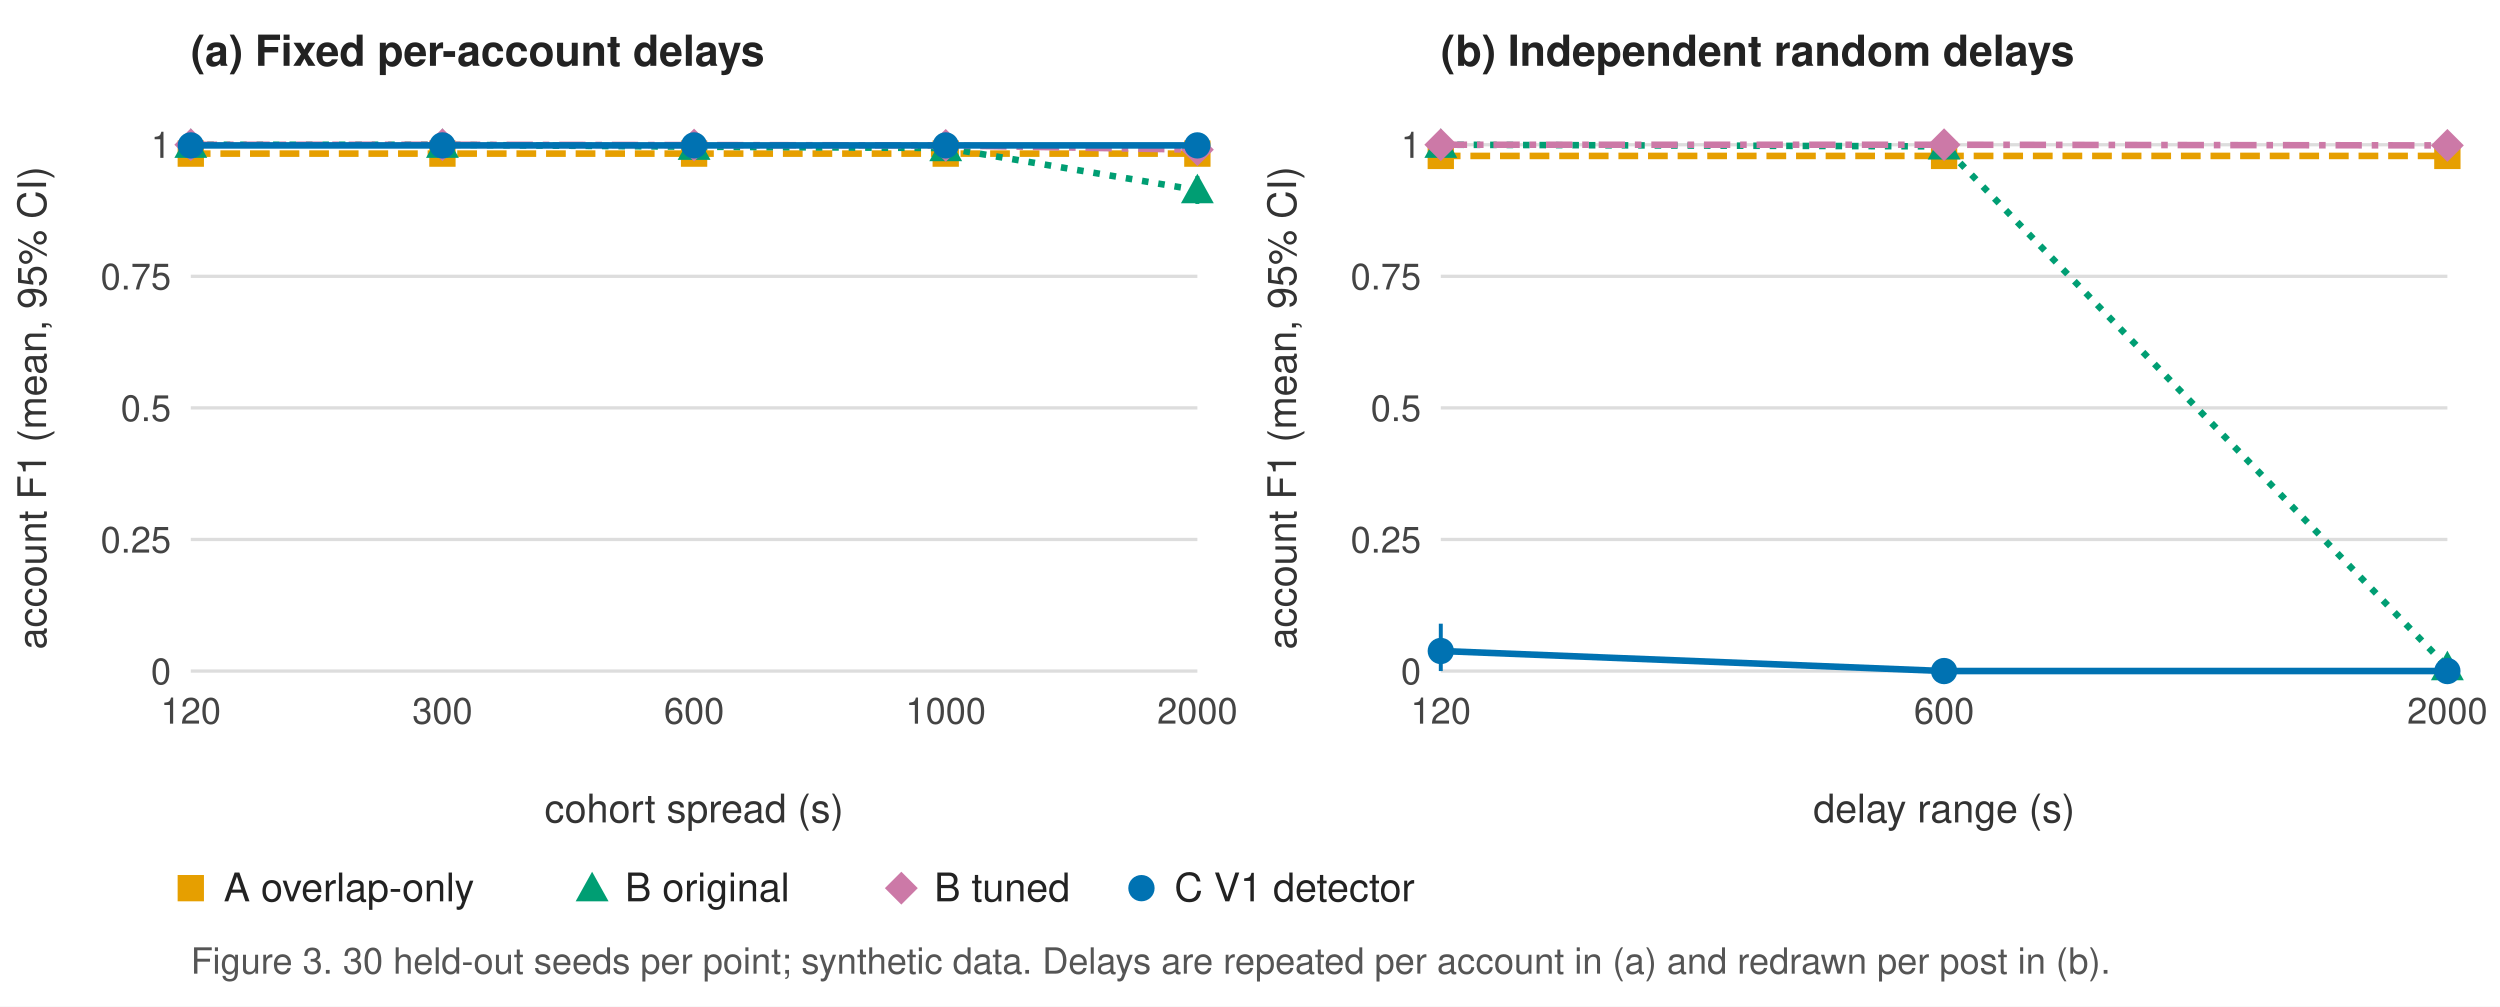
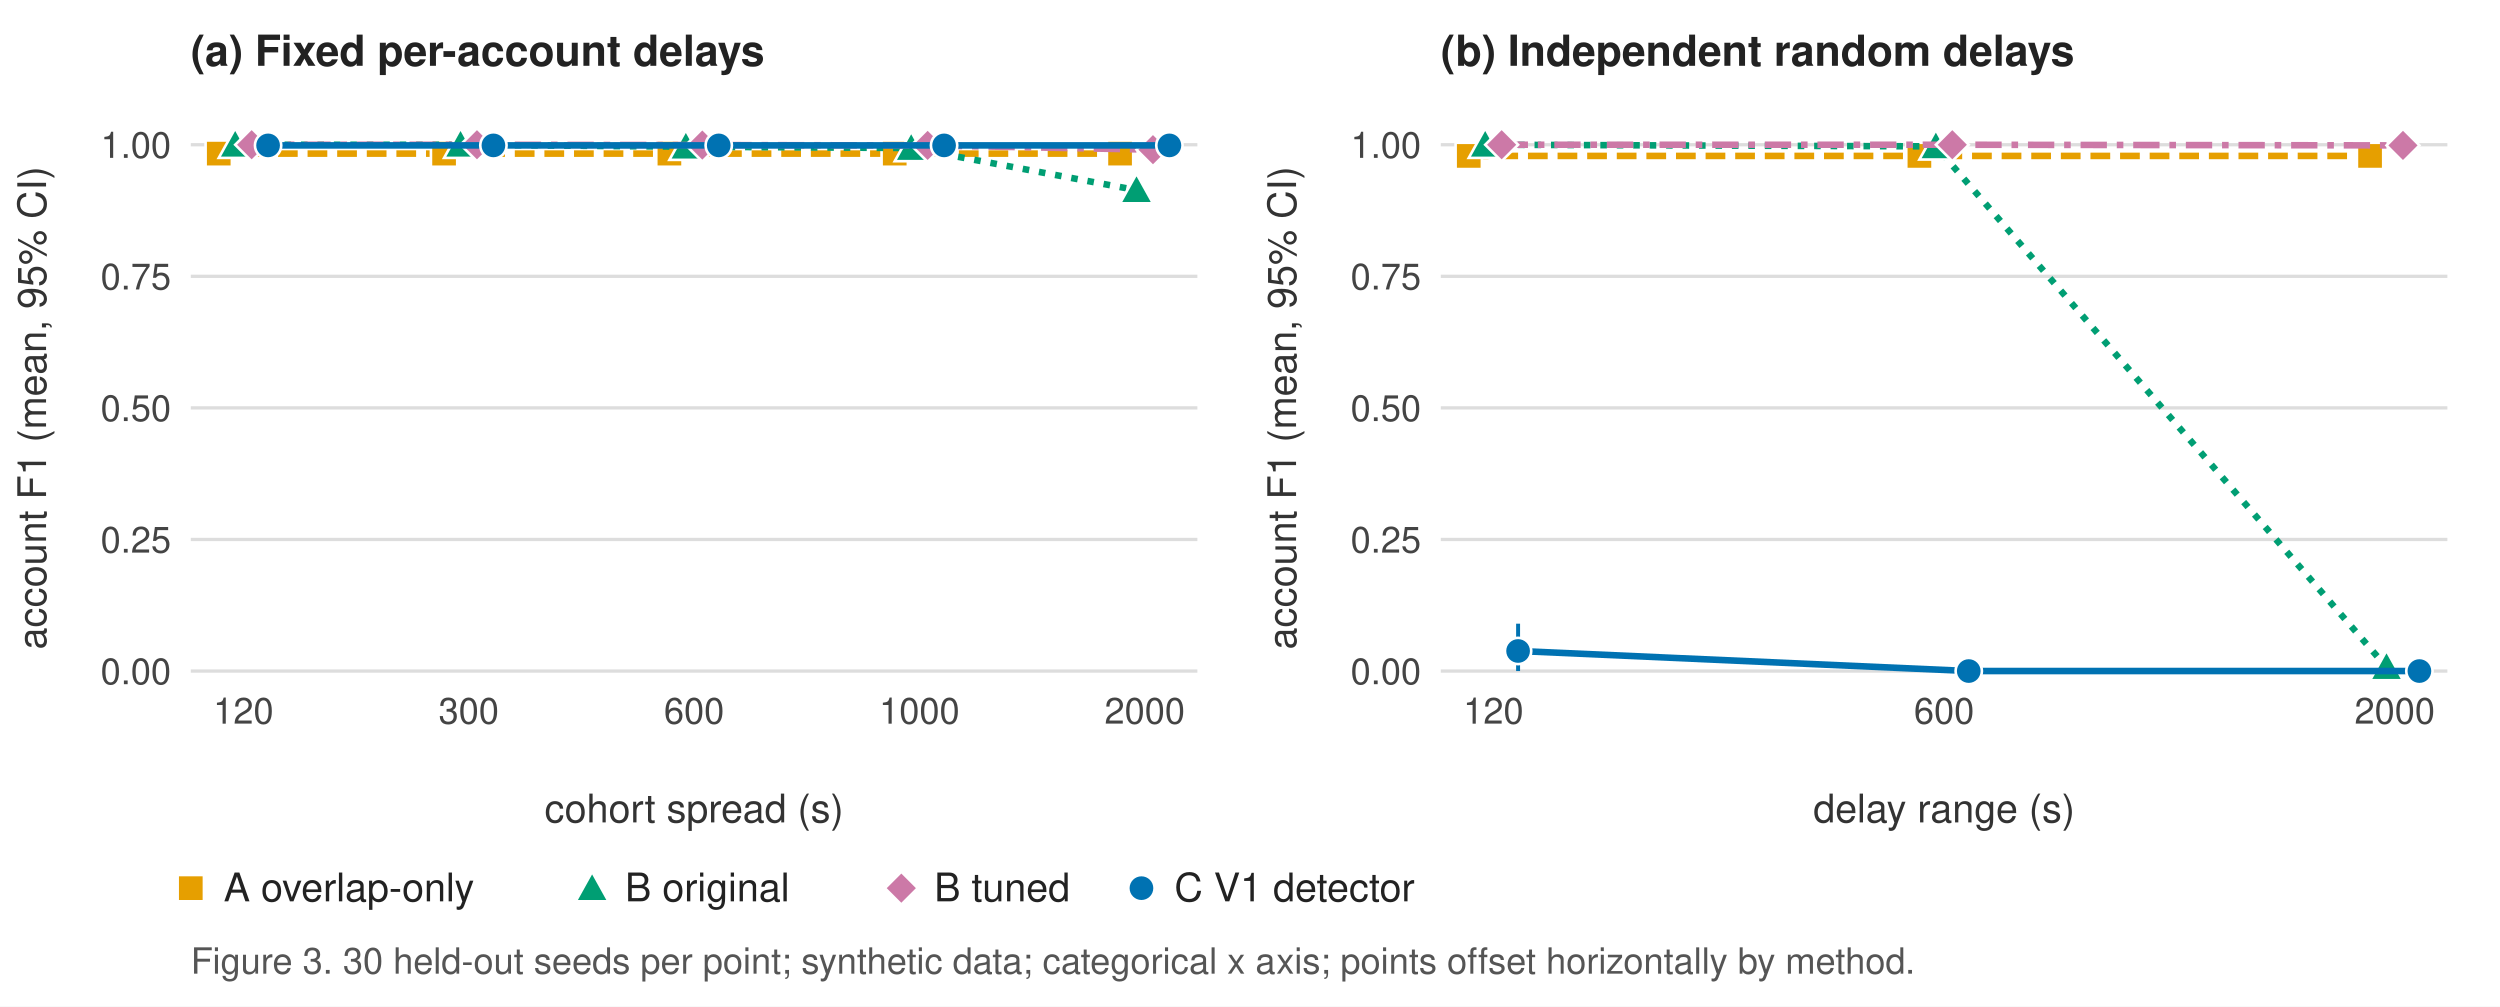
<svg xmlns="http://www.w3.org/2000/svg" viewBox="0 0 760 306" width="760" height="306" font-family="Helvetica, Arial, sans-serif">
  <style>.title{font-size:13px;font-weight:bold;fill:#222}.axis{font-size:12px;fill:#333}.tick{font-size:11px;fill:#444}.grid{stroke:#ddd;stroke-width:1}.leg{font-size:12px;fill:#222}.cap{font-size:11px;fill:#555}</style>
  <rect width="760" height="306" fill="#ffffff" />
  <text x="58" y="20" class="title">(a) Fixed per-account delays</text>
  <line x1="58" x2="364" y1="204.0" y2="204.0" class="grid" />
-   <text x="52" y="208.0" class="tick" text-anchor="end">0</text>
+   <text x="52" y="208.0" class="tick" text-anchor="end">0.00</text>
  <line x1="58" x2="364" y1="164.0" y2="164.0" class="grid" />
  <text x="52" y="168.0" class="tick" text-anchor="end">0.25</text>
  <line x1="58" x2="364" y1="124.0" y2="124.0" class="grid" />
-   <text x="52" y="128.0" class="tick" text-anchor="end">0.5</text>
+   <text x="52" y="128.0" class="tick" text-anchor="end">0.50</text>
  <line x1="58" x2="364" y1="84.0" y2="84.0" class="grid" />
  <text x="52" y="88.0" class="tick" text-anchor="end">0.75</text>
  <line x1="58" x2="364" y1="44.0" y2="44.0" class="grid" />
-   <text x="52" y="48.0" class="tick" text-anchor="end">1</text>
-   <text x="58.0" y="220" class="tick" text-anchor="middle">120</text>
-   <text x="134.5" y="220" class="tick" text-anchor="middle">300</text>
+   <text x="52" y="48.0" class="tick" text-anchor="end">1.00</text>
+   <text x="74.0" y="220" class="tick" text-anchor="middle">120</text>
+   <text x="142.5" y="220" class="tick" text-anchor="middle">300</text>
  <text x="211.0" y="220" class="tick" text-anchor="middle">600</text>
-   <text x="287.5" y="220" class="tick" text-anchor="middle">1000</text>
-   <text x="364.0" y="220" class="tick" text-anchor="middle">2000</text>
+   <text x="279.5" y="220" class="tick" text-anchor="middle">1000</text>
+   <text x="348.0" y="220" class="tick" text-anchor="middle">2000</text>
  <text x="211" y="250" class="axis" text-anchor="middle">cohort spread (s)</text>
  <text transform="translate(14,124) rotate(-90)" class="axis" text-anchor="middle">account F1 (mean, 95% CI)</text>
-   <path d="M58.0,46.7 L134.5,46.7 L211.0,46.7 L287.5,46.7 L364.0,46.7" fill="none" stroke="#E69F00" stroke-width="2" stroke-dasharray="6 3" />
-   <line x1="58.0" x2="58.0" y1="47.5" y2="46.0" stroke="#E69F00" stroke-width="1.2" />
-   <rect x="54.0" y="42.7" width="8" height="8" fill="#E69F00" />
-   <line x1="134.5" x2="134.5" y1="47.5" y2="46.0" stroke="#E69F00" stroke-width="1.2" />
-   <rect x="130.5" y="42.7" width="8" height="8" fill="#E69F00" />
-   <line x1="211.0" x2="211.0" y1="47.5" y2="46.0" stroke="#E69F00" stroke-width="1.2" />
-   <rect x="207.0" y="42.7" width="8" height="8" fill="#E69F00" />
-   <line x1="287.5" x2="287.5" y1="47.5" y2="46.0" stroke="#E69F00" stroke-width="1.2" />
-   <rect x="283.5" y="42.7" width="8" height="8" fill="#E69F00" />
-   <line x1="364.0" x2="364.0" y1="47.5" y2="46.0" stroke="#E69F00" stroke-width="1.2" />
-   <rect x="360.0" y="42.7" width="8" height="8" fill="#E69F00" />
-   <path d="M58.0,44.0 L134.5,44.0 L211.0,44.6 L287.5,45.0 L364.0,57.8" fill="none" stroke="#009E73" stroke-width="2" stroke-dasharray="2 3" />
-   <line x1="58.0" x2="58.0" y1="44.0" y2="44.0" stroke="#009E73" stroke-width="1.2" />
-   <polygon points="58.0,39.0 53.0,48.0 63.0,48.0" fill="#009E73" />
-   <line x1="134.5" x2="134.5" y1="44.0" y2="44.0" stroke="#009E73" stroke-width="1.2" />
-   <polygon points="134.5,39.0 129.5,48.0 139.5,48.0" fill="#009E73" />
-   <line x1="211.0" x2="211.0" y1="45.3" y2="44.0" stroke="#009E73" stroke-width="1.2" />
-   <polygon points="211.0,39.6 206.0,48.6 216.0,48.6" fill="#009E73" />
-   <line x1="287.5" x2="287.5" y1="45.9" y2="44.2" stroke="#009E73" stroke-width="1.2" />
-   <polygon points="287.5,40.0 282.5,49.0 292.5,49.0" fill="#009E73" />
-   <line x1="364.0" x2="364.0" y1="62.0" y2="53.5" stroke="#009E73" stroke-width="1.2" />
-   <polygon points="364.0,52.8 359.0,61.8 369.0,61.8" fill="#009E73" />
-   <path d="M58.0,44.0 L134.5,44.0 L211.0,44.1 L287.5,44.2 L364.0,45.5" fill="none" stroke="#CC79A7" stroke-width="2" stroke-dasharray="8 3 2 3" />
-   <line x1="58.0" x2="58.0" y1="44.0" y2="44.0" stroke="#CC79A7" stroke-width="1.2" />
-   <polygon points="58.0,39.0 63.0,44.0 58.0,49.0 53.0,44.0" fill="#CC79A7" />
-   <line x1="134.5" x2="134.5" y1="44.0" y2="44.0" stroke="#CC79A7" stroke-width="1.2" />
-   <polygon points="134.5,39.0 139.5,44.0 134.5,49.0 129.5,44.0" fill="#CC79A7" />
-   <line x1="211.0" x2="211.0" y1="44.2" y2="44.0" stroke="#CC79A7" stroke-width="1.2" />
-   <polygon points="211.0,39.1 216.0,44.1 211.0,49.1 206.0,44.1" fill="#CC79A7" />
-   <line x1="287.5" x2="287.5" y1="44.4" y2="44.0" stroke="#CC79A7" stroke-width="1.2" />
-   <polygon points="287.5,39.2 292.5,44.2 287.5,49.2 282.5,44.2" fill="#CC79A7" />
-   <line x1="364.0" x2="364.0" y1="47.7" y2="44.0" stroke="#CC79A7" stroke-width="1.2" />
-   <polygon points="364.0,40.5 369.0,45.5 364.0,50.5 359.0,45.5" fill="#CC79A7" />
-   <path d="M58.0,44.2 L134.5,44.2 L211.0,44.2 L287.5,44.2 L364.0,44.2" fill="none" stroke="#0072B2" stroke-width="2" />
-   <line x1="58.0" x2="58.0" y1="44.4" y2="44.0" stroke="#0072B2" stroke-width="1.2" />
-   <circle cx="58.0" cy="44.2" r="4" fill="#0072B2" />
-   <line x1="134.5" x2="134.5" y1="44.4" y2="44.0" stroke="#0072B2" stroke-width="1.2" />
-   <circle cx="134.5" cy="44.2" r="4" fill="#0072B2" />
-   <line x1="211.0" x2="211.0" y1="44.4" y2="44.0" stroke="#0072B2" stroke-width="1.2" />
-   <circle cx="211.0" cy="44.2" r="4" fill="#0072B2" />
-   <line x1="287.5" x2="287.5" y1="44.4" y2="44.0" stroke="#0072B2" stroke-width="1.2" />
-   <circle cx="287.5" cy="44.2" r="4" fill="#0072B2" />
-   <line x1="364.0" x2="364.0" y1="44.4" y2="44.0" stroke="#0072B2" stroke-width="1.2" />
-   <circle cx="364.0" cy="44.2" r="4" fill="#0072B2" />
+   <path d="M66.5,46.7 L135.0,46.7 L203.5,46.7 L272.0,46.7 L340.5,46.7" fill="none" stroke="#E69F00" stroke-width="2" stroke-dasharray="6 3" />
+   <line x1="66.5" x2="66.5" y1="47.5" y2="46.0" stroke="#E69F00" stroke-width="1.2" />
+   <rect x="62.5" y="42.7" width="8" height="8" fill="#E69F00" stroke="#ffffff" stroke-width="0.8" />
+   <line x1="135.0" x2="135.0" y1="47.5" y2="46.0" stroke="#E69F00" stroke-width="1.2" />
+   <rect x="131.0" y="42.7" width="8" height="8" fill="#E69F00" stroke="#ffffff" stroke-width="0.8" />
+   <line x1="203.5" x2="203.5" y1="47.5" y2="46.0" stroke="#E69F00" stroke-width="1.2" />
+   <rect x="199.5" y="42.7" width="8" height="8" fill="#E69F00" stroke="#ffffff" stroke-width="0.8" />
+   <line x1="272.0" x2="272.0" y1="47.5" y2="46.0" stroke="#E69F00" stroke-width="1.2" />
+   <rect x="268.0" y="42.7" width="8" height="8" fill="#E69F00" stroke="#ffffff" stroke-width="0.8" />
+   <line x1="340.5" x2="340.5" y1="47.5" y2="46.0" stroke="#E69F00" stroke-width="1.2" />
+   <rect x="336.5" y="42.7" width="8" height="8" fill="#E69F00" stroke="#ffffff" stroke-width="0.8" />
+   <path d="M71.5,44.0 L140.0,44.0 L208.5,44.6 L277.0,45.0 L345.5,57.8" fill="none" stroke="#009E73" stroke-width="2" stroke-dasharray="2 3" />
+   <line x1="71.5" x2="71.5" y1="44.0" y2="44.0" stroke="#009E73" stroke-width="1.2" />
+   <polygon points="71.5,39.0 66.5,48.0 76.5,48.0" fill="#009E73" stroke="#ffffff" stroke-width="0.8" />
+   <line x1="140.0" x2="140.0" y1="44.0" y2="44.0" stroke="#009E73" stroke-width="1.2" />
+   <polygon points="140.0,39.0 135.0,48.0 145.0,48.0" fill="#009E73" stroke="#ffffff" stroke-width="0.8" />
+   <line x1="208.5" x2="208.5" y1="45.3" y2="44.0" stroke="#009E73" stroke-width="1.2" />
+   <polygon points="208.5,39.6 203.5,48.6 213.5,48.6" fill="#009E73" stroke="#ffffff" stroke-width="0.8" />
+   <line x1="277.0" x2="277.0" y1="45.9" y2="44.2" stroke="#009E73" stroke-width="1.2" />
+   <polygon points="277.0,40.0 272.0,49.0 282.0,49.0" fill="#009E73" stroke="#ffffff" stroke-width="0.8" />
+   <line x1="345.5" x2="345.5" y1="62.0" y2="53.5" stroke="#009E73" stroke-width="1.2" />
+   <polygon points="345.5,52.8 340.5,61.8 350.5,61.8" fill="#009E73" stroke="#ffffff" stroke-width="0.8" />
+   <path d="M76.5,44.0 L145.0,44.0 L213.5,44.1 L282.0,44.2 L350.5,45.5" fill="none" stroke="#CC79A7" stroke-width="2" stroke-dasharray="8 3 2 3" />
+   <line x1="76.5" x2="76.5" y1="44.0" y2="44.0" stroke="#CC79A7" stroke-width="1.2" />
+   <polygon points="76.5,39.0 81.5,44.0 76.5,49.0 71.5,44.0" fill="#CC79A7" stroke="#ffffff" stroke-width="0.8" />
+   <line x1="145.0" x2="145.0" y1="44.0" y2="44.0" stroke="#CC79A7" stroke-width="1.2" />
+   <polygon points="145.0,39.0 150.0,44.0 145.0,49.0 140.0,44.0" fill="#CC79A7" stroke="#ffffff" stroke-width="0.8" />
+   <line x1="213.5" x2="213.5" y1="44.2" y2="44.0" stroke="#CC79A7" stroke-width="1.2" />
+   <polygon points="213.5,39.1 218.5,44.1 213.5,49.1 208.5,44.1" fill="#CC79A7" stroke="#ffffff" stroke-width="0.8" />
+   <line x1="282.0" x2="282.0" y1="44.4" y2="44.0" stroke="#CC79A7" stroke-width="1.2" />
+   <polygon points="282.0,39.2 287.0,44.2 282.0,49.2 277.0,44.2" fill="#CC79A7" stroke="#ffffff" stroke-width="0.8" />
+   <line x1="350.5" x2="350.5" y1="47.7" y2="44.0" stroke="#CC79A7" stroke-width="1.2" />
+   <polygon points="350.5,40.5 355.5,45.5 350.5,50.5 345.5,45.5" fill="#CC79A7" stroke="#ffffff" stroke-width="0.8" />
+   <path d="M81.5,44.2 L150.0,44.2 L218.5,44.2 L287.0,44.2 L355.5,44.2" fill="none" stroke="#0072B2" stroke-width="2" />
+   <line x1="81.5" x2="81.5" y1="44.4" y2="44.0" stroke="#0072B2" stroke-width="1.2" />
+   <circle cx="81.5" cy="44.2" r="4" fill="#0072B2" stroke="#ffffff" stroke-width="0.8" />
+   <line x1="150.0" x2="150.0" y1="44.4" y2="44.0" stroke="#0072B2" stroke-width="1.2" />
+   <circle cx="150.0" cy="44.2" r="4" fill="#0072B2" stroke="#ffffff" stroke-width="0.8" />
+   <line x1="218.5" x2="218.5" y1="44.4" y2="44.0" stroke="#0072B2" stroke-width="1.2" />
+   <circle cx="218.5" cy="44.2" r="4" fill="#0072B2" stroke="#ffffff" stroke-width="0.8" />
+   <line x1="287.0" x2="287.0" y1="44.4" y2="44.0" stroke="#0072B2" stroke-width="1.2" />
+   <circle cx="287.0" cy="44.2" r="4" fill="#0072B2" stroke="#ffffff" stroke-width="0.8" />
+   <line x1="355.5" x2="355.5" y1="44.4" y2="44.0" stroke="#0072B2" stroke-width="1.2" />
+   <circle cx="355.5" cy="44.2" r="4" fill="#0072B2" stroke="#ffffff" stroke-width="0.8" />
  <text x="438" y="20" class="title">(b) Independent random delays</text>
  <line x1="438" x2="744" y1="204.0" y2="204.0" class="grid" />
-   <text x="432" y="208.0" class="tick" text-anchor="end">0</text>
+   <text x="432" y="208.0" class="tick" text-anchor="end">0.00</text>
  <line x1="438" x2="744" y1="164.0" y2="164.0" class="grid" />
  <text x="432" y="168.0" class="tick" text-anchor="end">0.25</text>
  <line x1="438" x2="744" y1="124.0" y2="124.0" class="grid" />
-   <text x="432" y="128.0" class="tick" text-anchor="end">0.5</text>
+   <text x="432" y="128.0" class="tick" text-anchor="end">0.50</text>
  <line x1="438" x2="744" y1="84.0" y2="84.0" class="grid" />
  <text x="432" y="88.0" class="tick" text-anchor="end">0.75</text>
  <line x1="438" x2="744" y1="44.0" y2="44.0" class="grid" />
-   <text x="432" y="48.0" class="tick" text-anchor="end">1</text>
-   <text x="438.0" y="220" class="tick" text-anchor="middle">120</text>
+   <text x="432" y="48.0" class="tick" text-anchor="end">1.00</text>
+   <text x="454.0" y="220" class="tick" text-anchor="middle">120</text>
  <text x="591.0" y="220" class="tick" text-anchor="middle">600</text>
-   <text x="744.0" y="220" class="tick" text-anchor="middle">2000</text>
+   <text x="728.0" y="220" class="tick" text-anchor="middle">2000</text>
  <text x="591" y="250" class="axis" text-anchor="middle">delay range (s)</text>
  <text transform="translate(394,124) rotate(-90)" class="axis" text-anchor="middle">account F1 (mean, 95% CI)</text>
-   <path d="M438.0,47.4 L591.0,47.4 L744.0,47.4" fill="none" stroke="#E69F00" stroke-width="2" stroke-dasharray="6 3" />
-   <line x1="438.0" x2="438.0" y1="48.4" y2="46.4" stroke="#E69F00" stroke-width="1.2" />
-   <rect x="434.0" y="43.4" width="8" height="8" fill="#E69F00" />
-   <line x1="591.0" x2="591.0" y1="48.4" y2="46.4" stroke="#E69F00" stroke-width="1.2" />
-   <rect x="587.0" y="43.4" width="8" height="8" fill="#E69F00" />
-   <line x1="744.0" x2="744.0" y1="48.4" y2="46.4" stroke="#E69F00" stroke-width="1.2" />
-   <rect x="740.0" y="43.4" width="8" height="8" fill="#E69F00" />
-   <path d="M438.0,44.0 L591.0,44.5 L744.0,202.8" fill="none" stroke="#009E73" stroke-width="2" stroke-dasharray="2 3" />
-   <line x1="438.0" x2="438.0" y1="44.0" y2="44.0" stroke="#009E73" stroke-width="1.2" />
-   <polygon points="438.0,39.0 433.0,48.0 443.0,48.0" fill="#009E73" />
-   <line x1="591.0" x2="591.0" y1="45.0" y2="44.1" stroke="#009E73" stroke-width="1.2" />
-   <polygon points="591.0,39.5 586.0,48.5 596.0,48.5" fill="#009E73" />
-   <line x1="744.0" x2="744.0" y1="204.0" y2="200.5" stroke="#009E73" stroke-width="1.2" />
-   <polygon points="744.0,197.8 739.0,206.8 749.0,206.8" fill="#009E73" />
-   <path d="M438.0,44.0 L591.0,44.0 L744.0,44.2" fill="none" stroke="#CC79A7" stroke-width="2" stroke-dasharray="8 3 2 3" />
-   <line x1="438.0" x2="438.0" y1="44.0" y2="44.0" stroke="#CC79A7" stroke-width="1.2" />
-   <polygon points="438.0,39.0 443.0,44.0 438.0,49.0 433.0,44.0" fill="#CC79A7" />
-   <line x1="591.0" x2="591.0" y1="44.0" y2="44.0" stroke="#CC79A7" stroke-width="1.2" />
-   <polygon points="591.0,39.0 596.0,44.0 591.0,49.0 586.0,44.0" fill="#CC79A7" />
-   <line x1="744.0" x2="744.0" y1="44.4" y2="44.0" stroke="#CC79A7" stroke-width="1.2" />
-   <polygon points="744.0,39.2 749.0,44.2 744.0,49.2 739.0,44.2" fill="#CC79A7" />
-   <path d="M438.0,197.9 L591.0,204.0 L744.0,204.0" fill="none" stroke="#0072B2" stroke-width="2" />
-   <line x1="438.0" x2="438.0" y1="204.0" y2="189.6" stroke="#0072B2" stroke-width="1.2" />
-   <circle cx="438.0" cy="197.9" r="4" fill="#0072B2" />
-   <line x1="591.0" x2="591.0" y1="204.0" y2="204.0" stroke="#0072B2" stroke-width="1.2" />
-   <circle cx="591.0" cy="204.0" r="4" fill="#0072B2" />
-   <line x1="744.0" x2="744.0" y1="204.0" y2="204.0" stroke="#0072B2" stroke-width="1.2" />
-   <circle cx="744.0" cy="204.0" r="4" fill="#0072B2" />
-   <rect x="54.0" y="266.0" width="8" height="8" fill="#E69F00" />
+   <path d="M446.5,47.4 L583.5,47.4 L720.5,47.4" fill="none" stroke="#E69F00" stroke-width="2" stroke-dasharray="6 3" />
+   <line x1="446.5" x2="446.5" y1="48.4" y2="46.4" stroke="#E69F00" stroke-width="1.2" />
+   <rect x="442.5" y="43.4" width="8" height="8" fill="#E69F00" stroke="#ffffff" stroke-width="0.8" />
+   <line x1="583.5" x2="583.5" y1="48.4" y2="46.4" stroke="#E69F00" stroke-width="1.2" />
+   <rect x="579.5" y="43.4" width="8" height="8" fill="#E69F00" stroke="#ffffff" stroke-width="0.8" />
+   <line x1="720.5" x2="720.5" y1="48.4" y2="46.4" stroke="#E69F00" stroke-width="1.2" />
+   <rect x="716.5" y="43.4" width="8" height="8" fill="#E69F00" stroke="#ffffff" stroke-width="0.8" />
+   <path d="M451.5,44.0 L588.5,44.5 L725.5,202.8" fill="none" stroke="#009E73" stroke-width="2" stroke-dasharray="2 3" />
+   <line x1="451.5" x2="451.5" y1="44.0" y2="44.0" stroke="#009E73" stroke-width="1.2" />
+   <polygon points="451.5,39.0 446.5,48.0 456.5,48.0" fill="#009E73" stroke="#ffffff" stroke-width="0.8" />
+   <line x1="588.5" x2="588.5" y1="45.0" y2="44.1" stroke="#009E73" stroke-width="1.2" />
+   <polygon points="588.5,39.5 583.5,48.5 593.5,48.5" fill="#009E73" stroke="#ffffff" stroke-width="0.8" />
+   <line x1="725.5" x2="725.5" y1="204.0" y2="200.5" stroke="#009E73" stroke-width="1.2" />
+   <polygon points="725.5,197.8 720.5,206.8 730.5,206.8" fill="#009E73" stroke="#ffffff" stroke-width="0.8" />
+   <path d="M456.5,44.0 L593.5,44.0 L730.5,44.2" fill="none" stroke="#CC79A7" stroke-width="2" stroke-dasharray="8 3 2 3" />
+   <line x1="456.5" x2="456.5" y1="44.0" y2="44.0" stroke="#CC79A7" stroke-width="1.2" />
+   <polygon points="456.5,39.0 461.5,44.0 456.5,49.0 451.5,44.0" fill="#CC79A7" stroke="#ffffff" stroke-width="0.8" />
+   <line x1="593.5" x2="593.5" y1="44.0" y2="44.0" stroke="#CC79A7" stroke-width="1.2" />
+   <polygon points="593.5,39.0 598.5,44.0 593.5,49.0 588.5,44.0" fill="#CC79A7" stroke="#ffffff" stroke-width="0.8" />
+   <line x1="730.5" x2="730.5" y1="44.4" y2="44.0" stroke="#CC79A7" stroke-width="1.2" />
+   <polygon points="730.5,39.2 735.5,44.2 730.5,49.2 725.5,44.2" fill="#CC79A7" stroke="#ffffff" stroke-width="0.8" />
+   <path d="M461.5,197.9 L598.5,204.0 L735.5,204.0" fill="none" stroke="#0072B2" stroke-width="2" />
+   <line x1="461.5" x2="461.5" y1="204.0" y2="189.6" stroke="#0072B2" stroke-width="1.2" />
+   <circle cx="461.5" cy="197.9" r="4" fill="#0072B2" stroke="#ffffff" stroke-width="0.8" />
+   <line x1="598.5" x2="598.5" y1="204.0" y2="204.0" stroke="#0072B2" stroke-width="1.2" />
+   <circle cx="598.5" cy="204.0" r="4" fill="#0072B2" stroke="#ffffff" stroke-width="0.8" />
+   <line x1="735.5" x2="735.5" y1="204.0" y2="204.0" stroke="#0072B2" stroke-width="1.2" />
+   <circle cx="735.5" cy="204.0" r="4" fill="#0072B2" stroke="#ffffff" stroke-width="0.8" />
+   <rect x="54.0" y="266.0" width="8" height="8" fill="#E69F00" stroke="#ffffff" stroke-width="0.8" />
  <text x="68" y="274" class="leg">A overlap-only</text>
-   <polygon points="180.0,265.0 175.0,274.0 185.0,274.0" fill="#009E73" />
+   <polygon points="180.0,265.0 175.0,274.0 185.0,274.0" fill="#009E73" stroke="#ffffff" stroke-width="0.8" />
  <text x="190" y="274" class="leg">B original</text>
-   <polygon points="274.0,265.0 279.0,270.0 274.0,275.0 269.0,270.0" fill="#CC79A7" />
+   <polygon points="274.0,265.0 279.0,270.0 274.0,275.0 269.0,270.0" fill="#CC79A7" stroke="#ffffff" stroke-width="0.8" />
  <text x="284" y="274" class="leg">B tuned</text>
-   <circle cx="347.0" cy="270.0" r="4" fill="#0072B2" />
+   <circle cx="347.0" cy="270.0" r="4" fill="#0072B2" stroke="#ffffff" stroke-width="0.8" />
  <text x="357" y="274" class="leg">C V1 detector</text>
-   <text x="58" y="296" class="cap">Figure 3. 30 held-out seeds per point; synthetic data. Delays are repeated per account in (a) and redrawn per post in (b).</text>
+   <text x="58" y="296" class="cap">Figure 3. 30 held-out seeds per point; synthetic data; categorical x axis; points offset horizontally by method.</text>
</svg>
